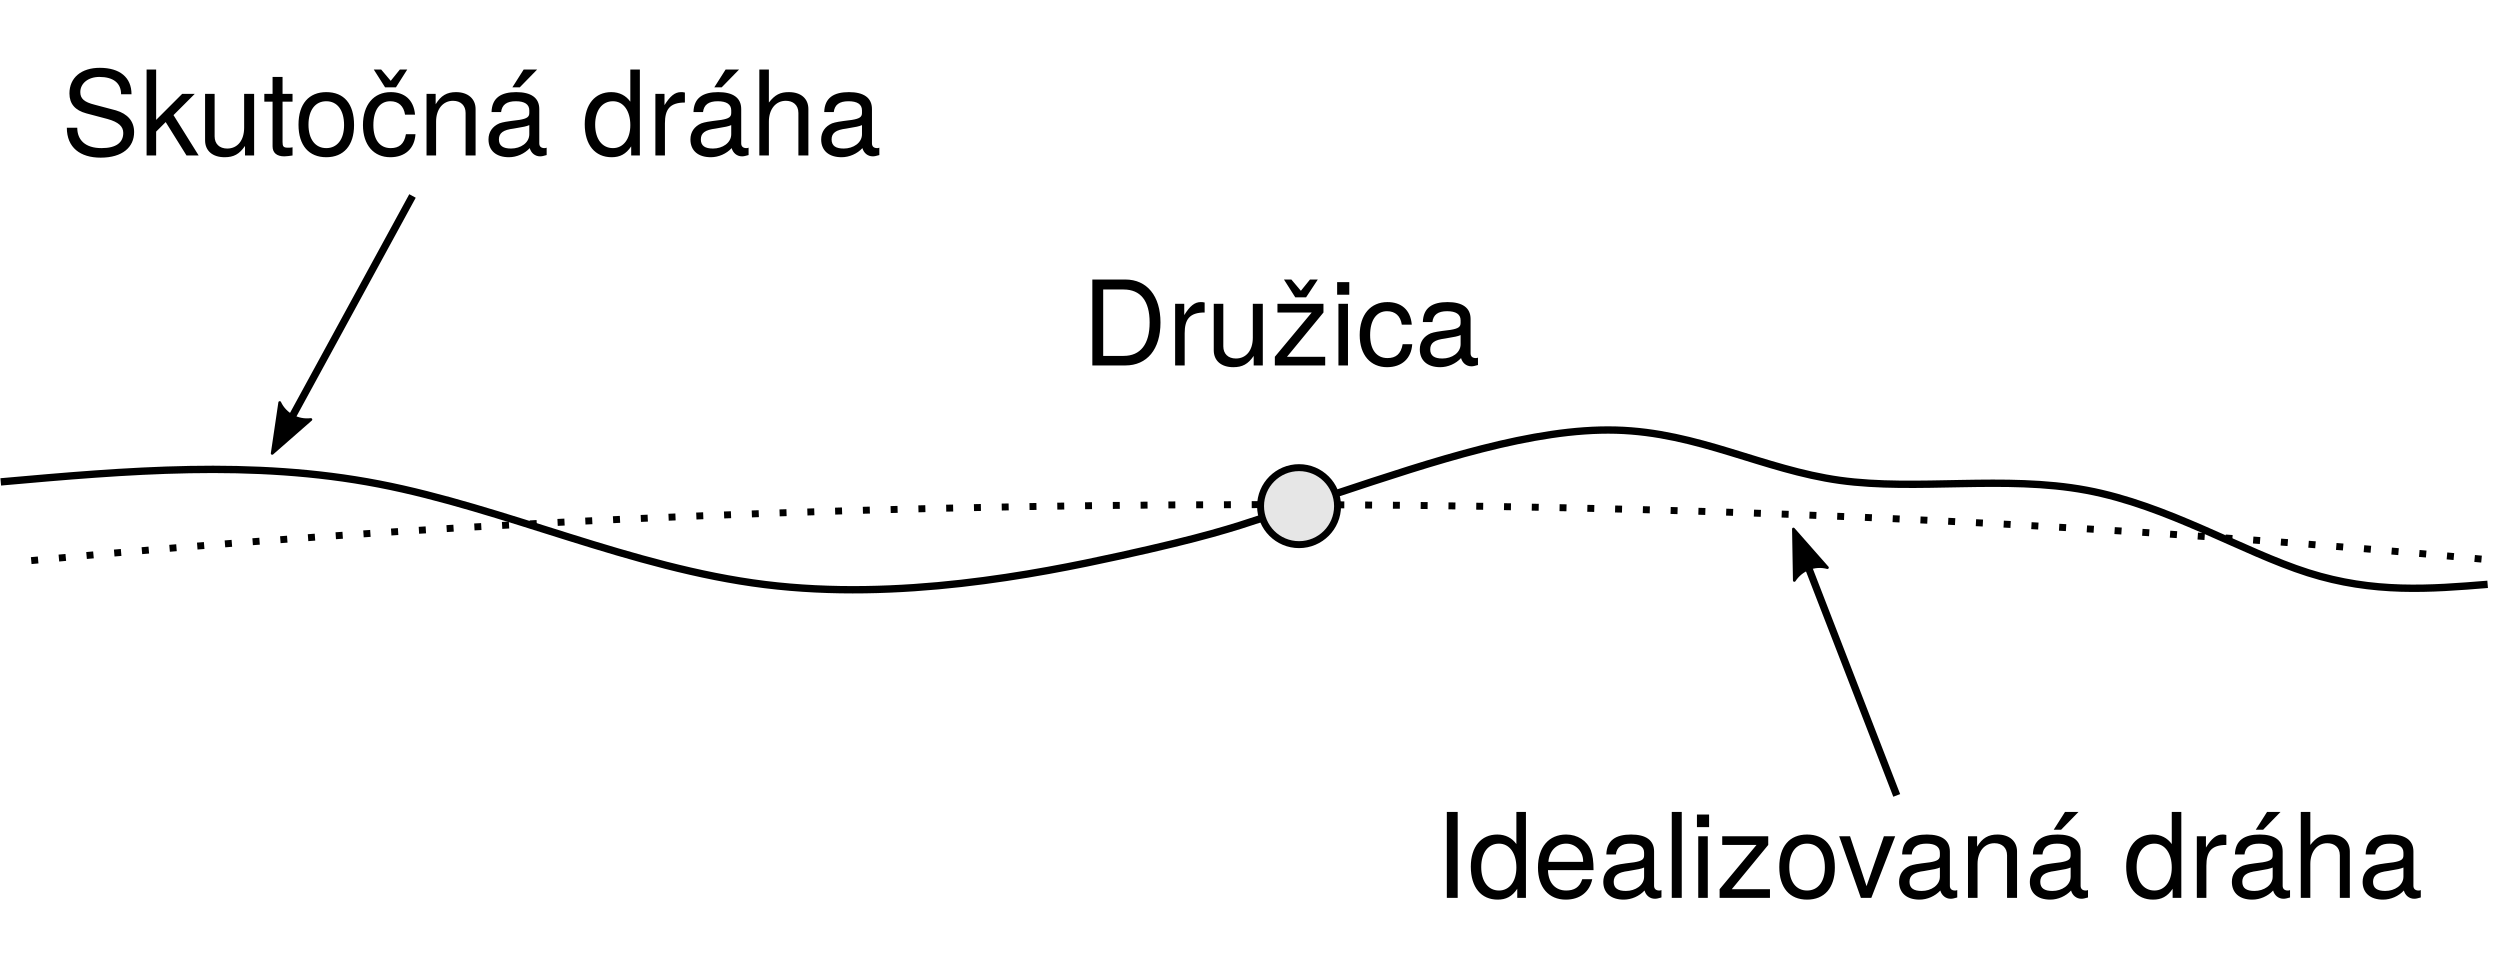
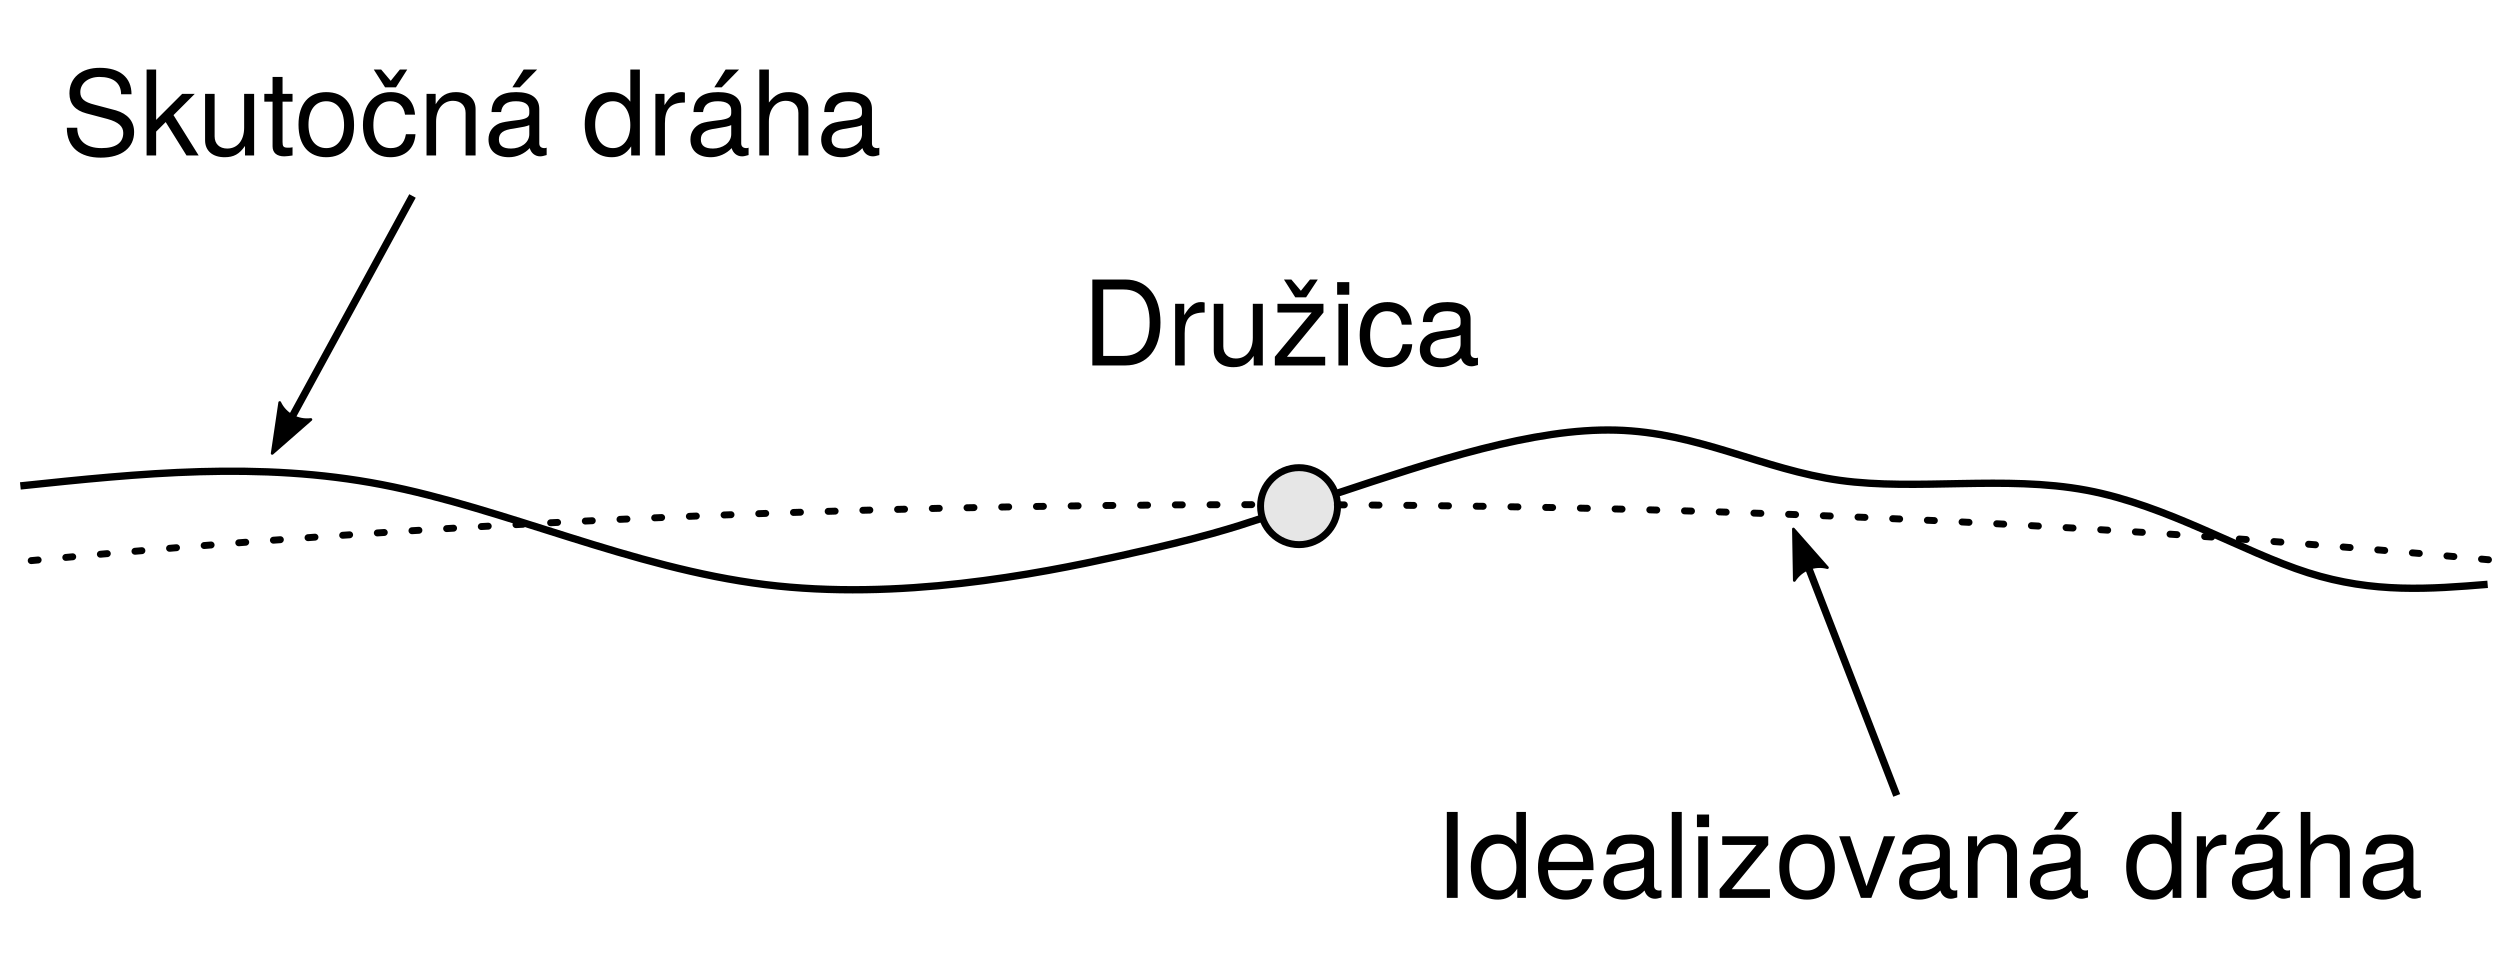
<svg xmlns="http://www.w3.org/2000/svg" xmlns:ns1="http://www.openswatchbook.org/uri/2009/osb" width="90mm" height="35mm" viewBox="0 0 90 35" version="1.1" id="svg8">
  <defs id="defs2">
    <marker style="overflow:visible" id="TriangleOutM" refX="0" refY="0" orient="auto">
      <path transform="scale(0.4)" style="fill:#000000;fill-opacity:1;fill-rule:evenodd;stroke:#000000;stroke-width:1pt;stroke-opacity:1" d="M 5.77,0 -2.88,5 V -5 Z" id="path1468" />
    </marker>
    <marker style="overflow:visible" id="DiamondS" refX="0" refY="0" orient="auto">
      <path transform="scale(0.2)" style="fill:#000000;fill-opacity:1;fill-rule:evenodd;stroke:#000000;stroke-width:1pt;stroke-opacity:1" d="M 0,-7.071 -7.071,0 0,7.071 7.071,0 Z" id="path1408" />
    </marker>
    <marker style="overflow:visible" id="Arrow2Mend" refX="0" refY="0" orient="auto">
      <path transform="scale(-0.6)" d="M 8.719,4.034 -2.207,0.016 8.719,-4.002 c -1.745,2.372 -1.735,5.617 -6e-7,8.035 z" style="fill:#000000;fill-opacity:1;fill-rule:evenodd;stroke:#000000;stroke-width:0.625;stroke-linejoin:round;stroke-opacity:1" id="path1350" />
    </marker>
    <marker style="overflow:visible" id="marker5267" refX="0" refY="0" orient="auto">
      <path transform="scale(-0.6)" d="M 8.719,4.034 -2.207,0.016 8.719,-4.002 c -1.745,2.372 -1.735,5.617 -6e-7,8.035 z" style="fill:#000000;fill-opacity:1;fill-rule:evenodd;stroke:#000000;stroke-width:0.625;stroke-linejoin:round;stroke-opacity:1" id="path5265" />
    </marker>
    <linearGradient id="linearGradient1205" ns1:paint="solid">
      <stop style="stop-color:#000000;stop-opacity:1;" offset="0" id="stop1203" />
    </linearGradient>
    <marker style="overflow:visible" id="marker2297-7" refX="0" refY="0" orient="auto">
      <path transform="scale(-0.6)" d="M 8.719,4.034 -2.207,0.016 8.719,-4.002 c -1.745,2.372 -1.735,5.617 -6e-7,8.035 z" style="fill:#000000;fill-opacity:1;fill-rule:evenodd;stroke:#000000;stroke-width:0.625;stroke-linejoin:round;stroke-opacity:1" id="path2295-5" />
    </marker>
    <marker style="overflow:visible" id="marker5267-3" refX="0" refY="0" orient="auto">
      <path transform="scale(-0.6)" d="M 8.719,4.034 -2.207,0.016 8.719,-4.002 c -1.745,2.372 -1.735,5.617 -6e-7,8.035 z" style="fill:#000000;fill-opacity:1;fill-rule:evenodd;stroke:#000000;stroke-width:0.625;stroke-linejoin:round;stroke-opacity:1" id="path5265-6" />
    </marker>
    <marker style="overflow:visible" id="marker5267-5" refX="0" refY="0" orient="auto">
      <path transform="scale(-0.6)" d="M 8.719,4.034 -2.207,0.016 8.719,-4.002 c -1.745,2.372 -1.735,5.617 -6e-7,8.035 z" style="fill:#000000;fill-opacity:1;fill-rule:evenodd;stroke:#000000;stroke-width:0.625;stroke-linejoin:round;stroke-opacity:1" id="path5265-3" />
    </marker>
    <marker style="overflow:visible" id="marker2297-7-1" refX="0" refY="0" orient="auto">
      <path transform="scale(-0.6)" d="M 8.719,4.034 -2.207,0.016 8.719,-4.002 c -1.745,2.372 -1.735,5.617 -6e-7,8.035 z" style="fill:#000000;fill-opacity:1;fill-rule:evenodd;stroke:#000000;stroke-width:0.625;stroke-linejoin:round;stroke-opacity:1" id="path2295-5-2" />
    </marker>
    <marker style="overflow:visible" id="marker5267-35" refX="0" refY="0" orient="auto">
      <path transform="scale(-0.6)" d="M 8.719,4.034 -2.207,0.016 8.719,-4.002 c -1.745,2.372 -1.735,5.617 -6e-7,8.035 z" style="fill:#000000;fill-opacity:1;fill-rule:evenodd;stroke:#000000;stroke-width:0.625;stroke-linejoin:round;stroke-opacity:1" id="path5265-62" />
    </marker>
  </defs>
  <g id="layer1" style="display:inline;mix-blend-mode:normal">
    <text xml:space="preserve" style="font-style:normal;font-variant:normal;font-weight:normal;font-stretch:normal;font-size:10.583px;line-height:1.25;font-family:Karumbi;-inkscape-font-specification:Karumbi;letter-spacing:0px;word-spacing:0px;fill:#000000;fill-opacity:1;stroke:none;stroke-width:0.265" x="33.116" y="33.907" id="text2175">
      <tspan id="tspan2173" x="33.116" y="33.907" style="stroke-width:0.265" />
    </text>
    <circle style="display:inline;mix-blend-mode:normal;fill:#000000;fill-opacity:0.1;stroke:#000000;stroke-width:0.25;stroke-linejoin:round;stroke-miterlimit:4;stroke-dasharray:none;stroke-opacity:1" id="path2151-6-7-4-6" cx="46.766" cy="18.221" r="1.386" />
-     <path style="fill:none;stroke:#000000;stroke-width:0.265px;stroke-linecap:butt;stroke-linejoin:miter;stroke-opacity:1" d="m 0.027,17.348 c 4.528,-0.402 9.056,-0.804 13.607,0.075 4.551,0.879 9.088,3.023 13.904,3.621 4.816,0.598 9.759,-0.368 12.784,-1.033 3.026,-0.664 4.095,-1.02 5.165,-1.375 m 2.57,-0.853 c 3.579,-1.189 7.158,-2.378 10.118,-2.299 2.96,0.079 5.299,1.425 8.06,1.809 2.76,0.384 5.942,-0.192 8.874,0.355 2.932,0.547 5.613,2.218 7.979,2.97 2.366,0.752 4.417,0.585 6.467,0.418" id="path1240" />
+     <path style="fill:none;stroke:#000000;stroke-width:0.265px;stroke-linecap:butt;stroke-linejoin:miter;stroke-opacity:1" d="M 0.733,17.493 C 5.026,17.042 9.318,16.592 13.751,17.447 c 4.433,0.855 8.971,2.999 13.787,3.597 4.816,0.598 9.759,-0.368 12.784,-1.033 3.026,-0.664 4.095,-1.02 5.165,-1.375 m 2.57,-0.853 c 3.579,-1.189 7.158,-2.378 10.118,-2.299 2.96,0.079 5.299,1.425 8.06,1.809 2.76,0.384 5.942,-0.192 8.874,0.355 2.932,0.547 5.613,2.218 7.979,2.97 2.366,0.752 4.417,0.585 6.467,0.418" id="path1240" />
    <path style="fill:none;stroke:#000000;stroke-width:0.265;stroke-linecap:butt;stroke-linejoin:miter;stroke-miterlimit:4;stroke-dasharray:none;stroke-opacity:1;marker-end:url(#marker5267)" d="m 68.282,28.635 c 0,0 -3.589,-9.264 -3.589,-9.264" id="path980" />
    <path style="display:inline;mix-blend-mode:normal;fill:none;stroke:#000000;stroke-width:0.265;stroke-linecap:butt;stroke-linejoin:miter;stroke-miterlimit:4;stroke-dasharray:none;stroke-opacity:1;marker-end:url(#marker5267-35)" d="m 14.85,7.055 c 0,0 -4.885,8.958 -4.885,8.958" id="path980-9" />
  </g>
  <g id="layer4" style="display:none">
    <ellipse style="display:inline;mix-blend-mode:normal;fill:none;fill-opacity:1;stroke:#000000;stroke-width:0.581;stroke-linejoin:round;stroke-miterlimit:4;stroke-dasharray:none;stroke-dashoffset:0;stroke-opacity:1" id="path2127-7" cx="64.057" cy="69.252" rx="64.64" ry="60.412" />
  </g>
  <g id="layer3" style="display:inline">
-     <path id="path1237" style="fill:none;fill-opacity:0.3;stroke:#000000;stroke-width:0.25;stroke-linejoin:round;stroke-miterlimit:4;stroke-dasharray:0.25, 0.75;stroke-dashoffset:0" d="M 1.124,20.182 C 14.713,18.888 29.674,18.17 45.386,18.166 m 2.759,0.007 c 14.773,0.075 28.845,0.781 41.693,2.001" />
+     <path id="path1237" style="fill:none;fill-opacity:0.3;stroke:#000000;stroke-width:0.25;stroke-linejoin:round;stroke-miterlimit:4;stroke-dasharray:0.25, 1;stroke-dashoffset:0;stroke-linecap:round" d="M 1.124,20.182 C 14.713,18.888 29.674,18.17 45.386,18.166 m 2.759,0.007 c 14.773,0.075 28.845,0.781 41.693,2.001" />
  </g>
  <g id="layer2" style="display:inline">
    <text xml:space="preserve" style="font-style:italic;font-variant:normal;font-weight:normal;font-stretch:normal;font-size:4.233px;line-height:1.25;font-family:'TeX Gyre Heros';-inkscape-font-specification:'TeX Gyre Heros, Italic';font-variant-ligatures:normal;font-variant-caps:normal;font-variant-numeric:normal;font-variant-east-asian:normal;letter-spacing:0px;word-spacing:0px;display:inline;mix-blend-mode:normal;fill:#000000;fill-opacity:1;stroke:none;stroke-width:0.265" x="38.95" y="13.159" id="text2041-9">
      <tspan id="tspan2071-7" x="38.95" y="13.159" style="font-style:normal;font-variant:normal;font-weight:normal;font-stretch:normal;font-size:4.233px;font-family:'TeX Gyre Heros';-inkscape-font-specification:'TeX Gyre Heros';font-variant-ligatures:normal;font-variant-caps:normal;font-variant-numeric:normal;font-variant-east-asian:normal">Družica</tspan>
    </text>
    <text xml:space="preserve" style="font-style:italic;font-variant:normal;font-weight:normal;font-stretch:normal;font-size:4.233px;line-height:1.25;font-family:'TeX Gyre Heros';-inkscape-font-specification:'TeX Gyre Heros, Italic';font-variant-ligatures:normal;font-variant-caps:normal;font-variant-numeric:normal;font-variant-east-asian:normal;letter-spacing:0px;word-spacing:0px;display:inline;mix-blend-mode:normal;fill:#000000;fill-opacity:1;stroke:none;stroke-width:0.265" x="2.202" y="5.597" id="text2041-9-1">
      <tspan id="tspan2071-7-2" x="2.202" y="5.597" style="font-style:normal;font-variant:normal;font-weight:normal;font-stretch:normal;font-size:4.233px;font-family:'TeX Gyre Heros';-inkscape-font-specification:'TeX Gyre Heros';font-variant-ligatures:normal;font-variant-caps:normal;font-variant-numeric:normal;font-variant-east-asian:normal">Skutočná dráha</tspan>
    </text>
    <text xml:space="preserve" style="font-style:italic;font-variant:normal;font-weight:normal;font-stretch:normal;font-size:4.233px;line-height:1.25;font-family:'TeX Gyre Heros';-inkscape-font-specification:'TeX Gyre Heros, Italic';font-variant-ligatures:normal;font-variant-caps:normal;font-variant-numeric:normal;font-variant-east-asian:normal;letter-spacing:0px;word-spacing:0px;display:inline;mix-blend-mode:normal;fill:#000000;fill-opacity:1;stroke:none;stroke-width:0.265" x="51.665" y="32.327" id="text2041-9-1-7">
      <tspan id="tspan2071-7-2-0" x="51.665" y="32.327" style="font-style:normal;font-variant:normal;font-weight:normal;font-stretch:normal;font-size:4.233px;font-family:'TeX Gyre Heros';-inkscape-font-specification:'TeX Gyre Heros';font-variant-ligatures:normal;font-variant-caps:normal;font-variant-numeric:normal;font-variant-east-asian:normal">Idealizovaná dráha</tspan>
    </text>
  </g>
</svg>
